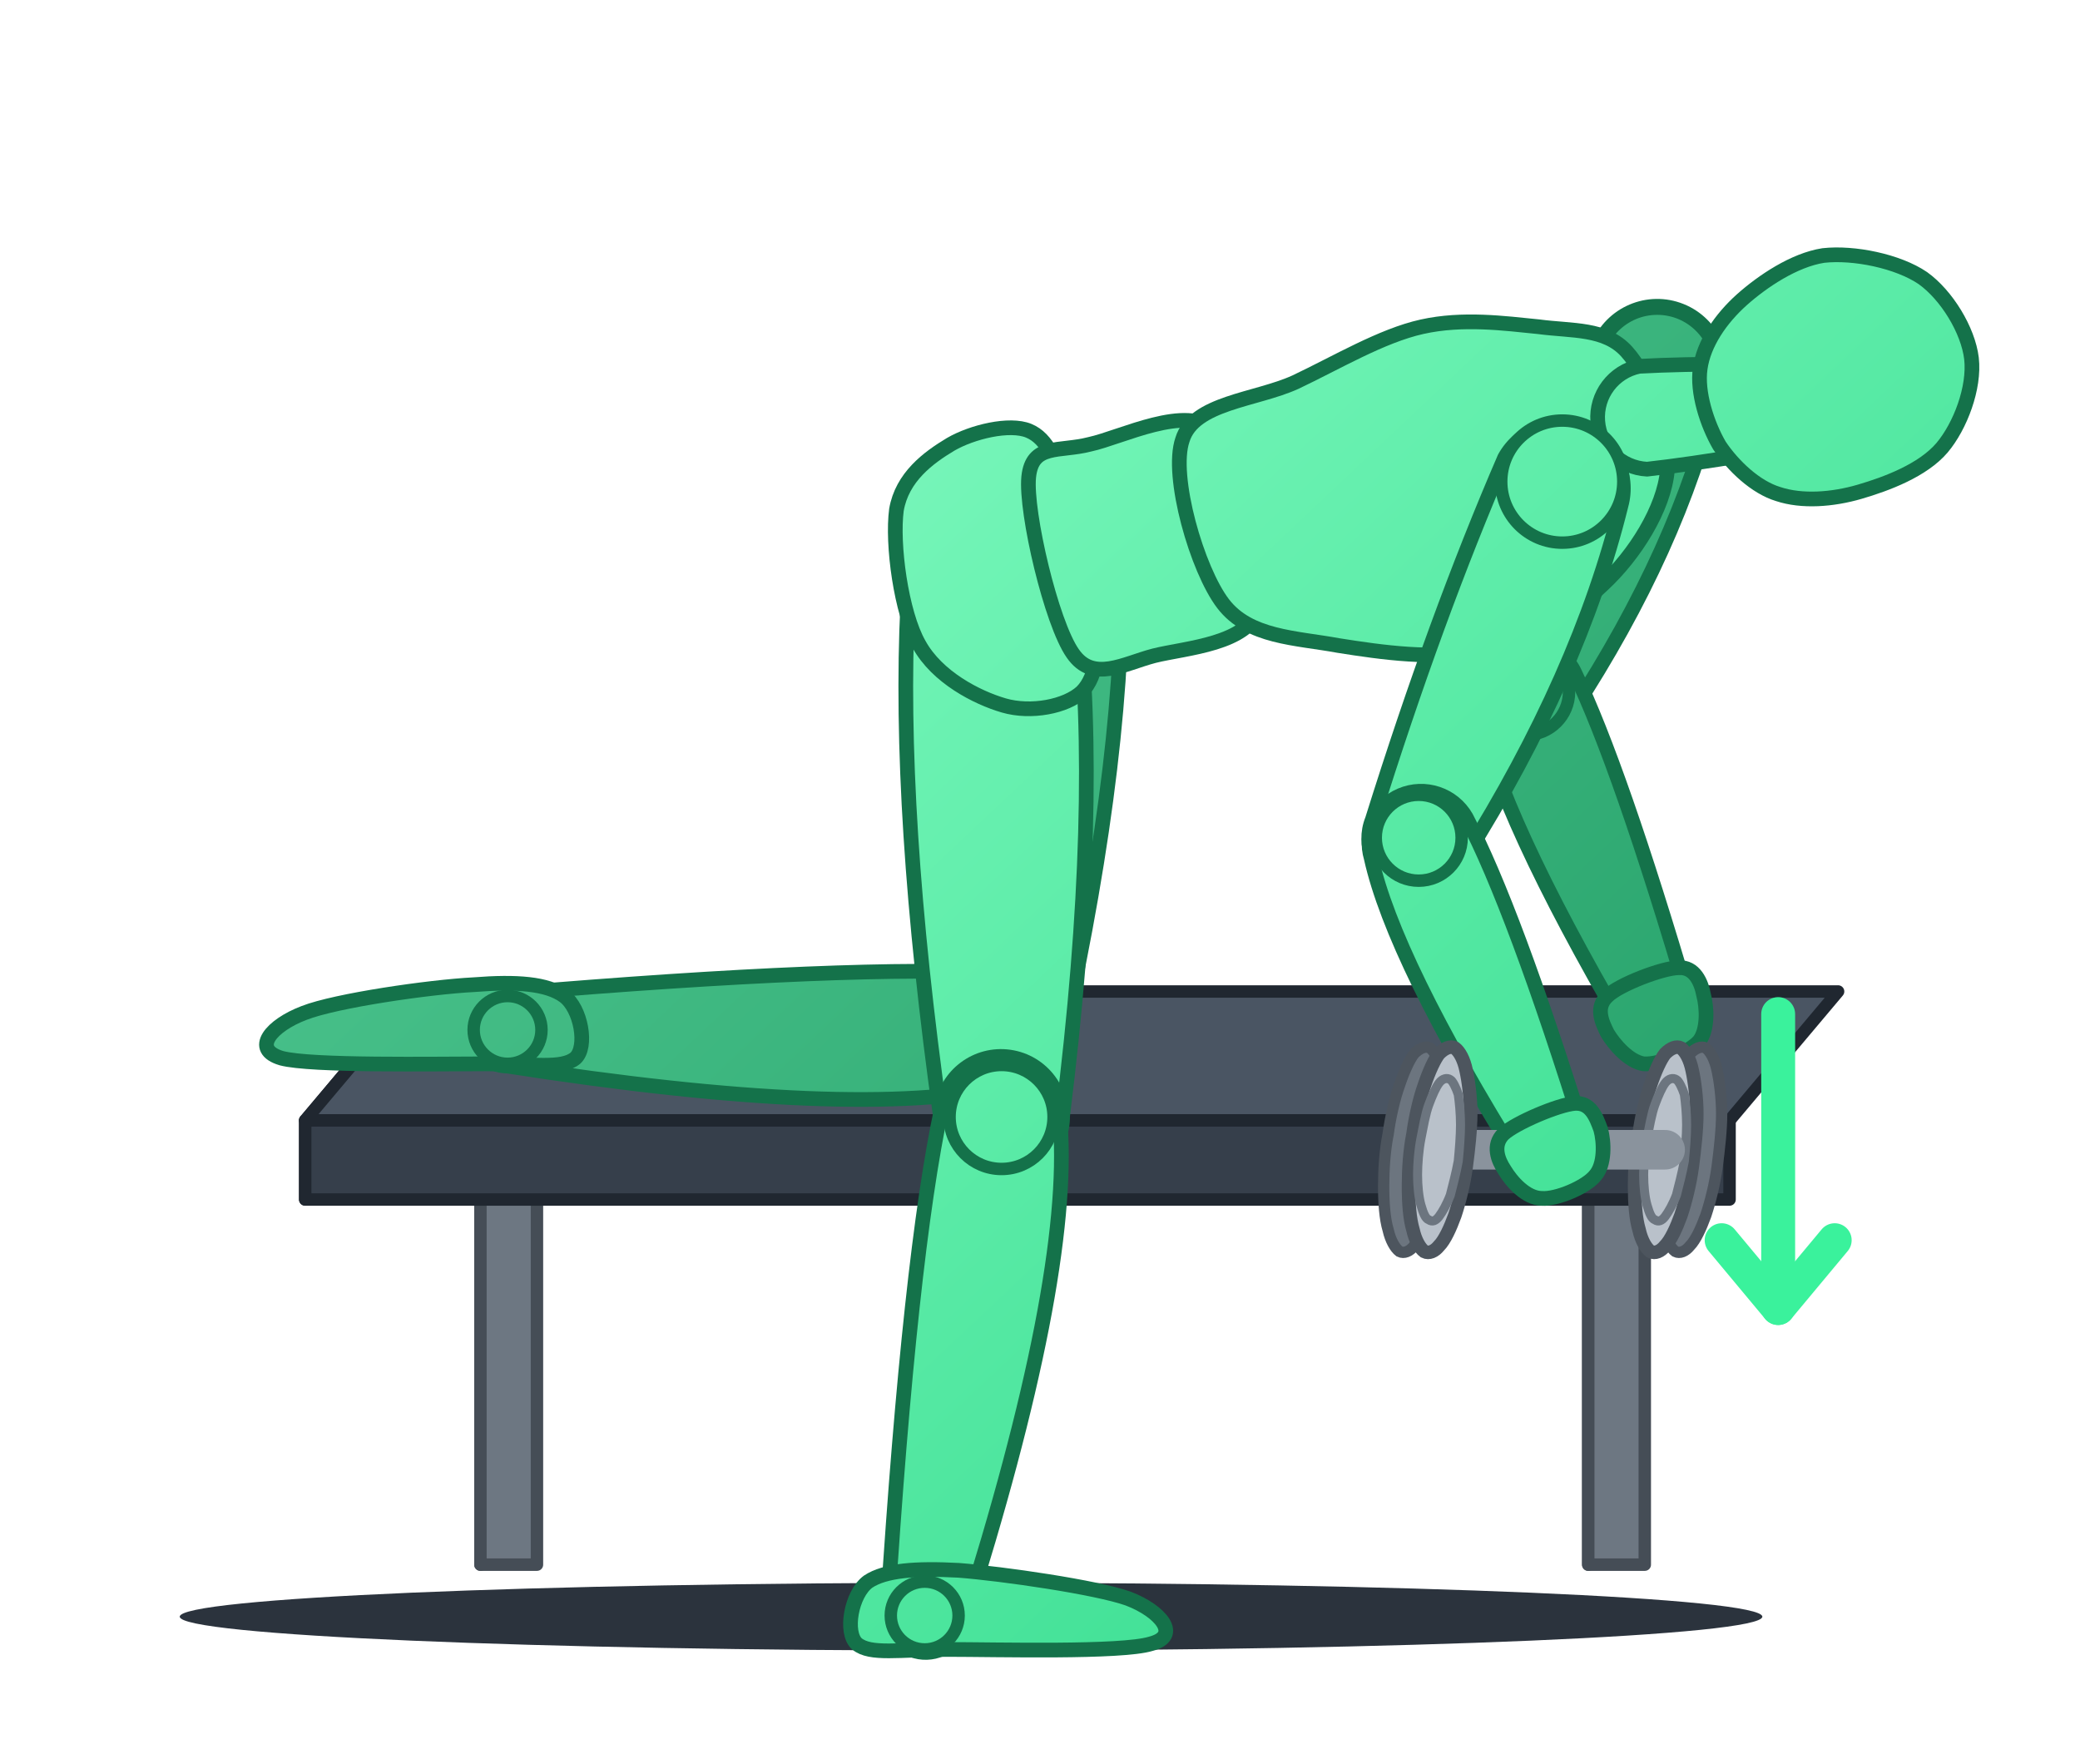
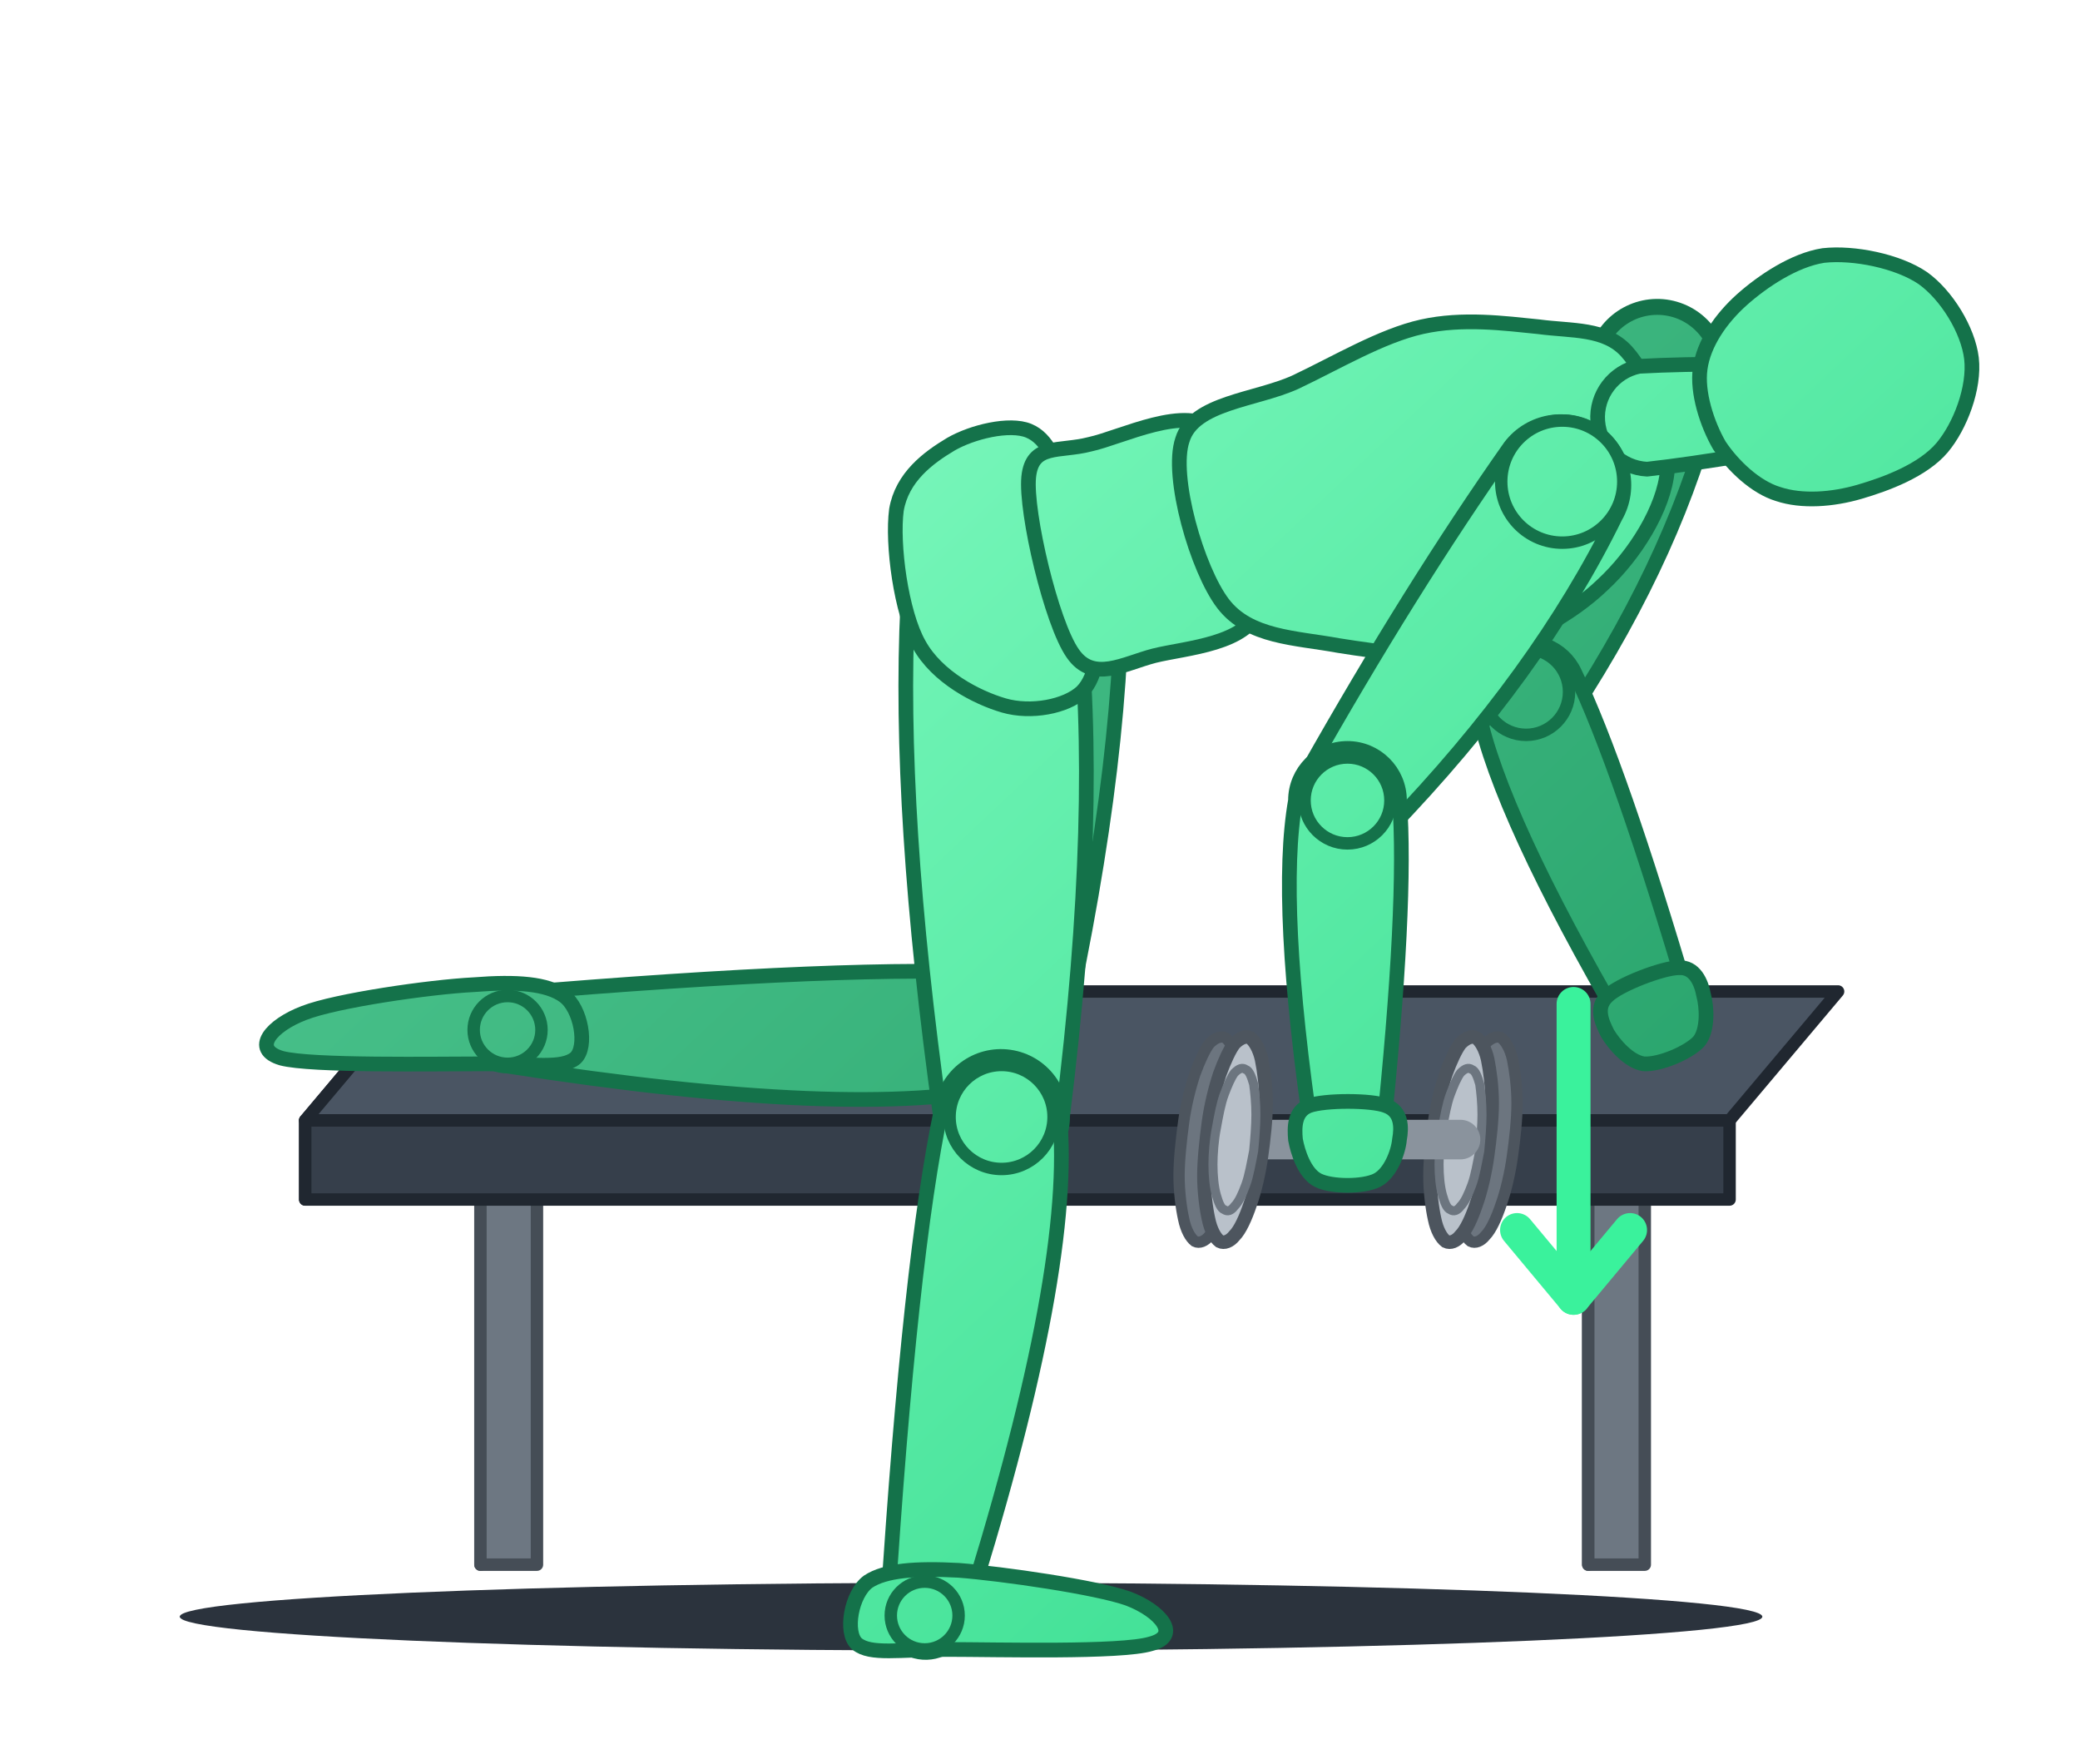
<svg xmlns="http://www.w3.org/2000/svg" class="guide-figure" viewBox="14 80 184 156" role="img" aria-label="One-arm dumbbell row, Return: Lower until your arm straightens, then repeat on the other side after your set.">
  <defs>
    <linearGradient id="one-arm-dumbbell-row-return-mint" gradientUnits="userSpaceOnUse" x1="14" y1="80" x2="161.2" y2="236">
      <stop offset="0" stop-color="#b4ffdc" />
      <stop offset="0.45" stop-color="#6ef3b4" />
      <stop offset="1" stop-color="#2fd98a" />
    </linearGradient>
    <linearGradient id="one-arm-dumbbell-row-return-far" gradientUnits="userSpaceOnUse" x1="14" y1="80" x2="161.2" y2="236">
      <stop offset="0" stop-color="#5fd6a0" />
      <stop offset="1" stop-color="#1e9a62" />
    </linearGradient>
  </defs>
  <ellipse class="g-ground" cx="99.9" cy="223" rx="70" ry="3" fill="#2b333d" />
  <g class="g-bench">
    <path d="M58.1 216.5 L56.5 218.4 L56.5 181.4 L58.1 179.5 Z" fill="#5b646e" stroke="#454d56" stroke-width="1.1" stroke-linejoin="round" />
    <path d="M56.5 218.4 L61.5 218.4 L61.5 181.4 L56.5 181.4 Z" fill="#6d7782" stroke="#454d56" stroke-width="1.1" stroke-linejoin="round" />
    <path d="M58.1 179.5 L63.1 179.5 L61.5 181.4 L56.5 181.4 Z" fill="#8c96a1" stroke="#454d56" stroke-width="1.1" stroke-linejoin="round" />
    <path d="M156.1 216.5 L154.5 218.4 L154.5 181.4 L156.1 179.5 Z" fill="#5b646e" stroke="#454d56" stroke-width="1.1" stroke-linejoin="round" />
    <path d="M154.5 218.4 L159.5 218.4 L159.5 181.4 L154.5 181.4 Z" fill="#6d7782" stroke="#454d56" stroke-width="1.1" stroke-linejoin="round" />
    <path d="M156.1 179.5 L161.1 179.5 L159.5 181.4 L154.5 181.4 Z" fill="#8c96a1" stroke="#454d56" stroke-width="1.1" stroke-linejoin="round" />
    <path d="M50.6 174.7 L41 186.1 L41 179.1 L50.6 167.7 Z" fill="#2f3742" stroke="#202730" stroke-width="1.1" stroke-linejoin="round" />
    <path d="M41 186.1 L167 186.1 L167 179.1 L41 179.1 Z" fill="#363f4b" stroke="#202730" stroke-width="1.1" stroke-linejoin="round" />
    <path d="M50.6 167.7 L176.6 167.7 L167 179.1 L41 179.1 Z" fill="#4a5563" stroke="#202730" stroke-width="1.1" stroke-linejoin="round" />
  </g>
  <path class="g-body" d="M99.3 127.5 Q96.7 144.6 97.7 170.7 A5.2 5.2 0 0 0 108.1 171.5 Q113.7 146 113.2 128.6 A7 7 0 0 0 99.3 127.5 Z" fill="url(#one-arm-dumbbell-row-return-far)" stroke="#14724a" stroke-width="1.3" stroke-linejoin="round" />
  <path class="g-body" d="M102.9 166.1 Q89.7 165.3 58.9 167.9 A3.2 3.2 0 0 0 58.9 174.3 Q89.7 179.1 102.9 176.1 A5 5 0 0 0 102.9 166.1 Z" fill="url(#one-arm-dumbbell-row-return-far)" stroke="#14724a" stroke-width="1.3" stroke-linejoin="round" />
  <path class="g-body" d="M63.9 168.1 C62.4 167 59.7 166.8 55.9 167.1 C52 167.3 43.7 168.5 40.9 169.6 C38 170.7 36.2 172.8 38.9 173.6 C41.5 174.3 52.5 174.1 56.9 174.1 C61.2 174.1 63.7 174.6 64.9 173.6 C66 172.6 65.4 169.2 63.9 168.1 Z" fill="url(#one-arm-dumbbell-row-return-far)" stroke="#14724a" stroke-width="1.3" stroke-linejoin="round" />
  <circle class="g-joint" cx="58.9" cy="171.1" r="3" fill="url(#one-arm-dumbbell-row-return-far)" stroke="#14724a" stroke-width="1.1" />
  <circle class="g-joint" cx="102.9" cy="171.1" r="4.6" fill="url(#one-arm-dumbbell-row-return-far)" stroke="#14724a" stroke-width="1.1" />
  <path class="g-body" d="M155.4 110.6 Q149.9 123.3 145 139.6 A4.4 4.4 0 0 0 153.1 142.9 Q162.5 128.5 165.8 114.8 A5.6 5.6 0 0 0 155.4 110.6 Z" fill="url(#one-arm-dumbbell-row-return-far)" stroke="#14724a" stroke-width="1.3" stroke-linejoin="round" />
  <circle class="g-joint" cx="160.6" cy="112.7" r="5.4" fill="url(#one-arm-dumbbell-row-return-far)" stroke="#14724a" stroke-width="1.1" />
  <path class="g-body" d="M144.8 143 Q146.7 152.1 157.6 170.8 A3.1 3.1 0 0 0 163.4 168.5 Q157.3 147.8 153.3 139.5 A4.6 4.6 0 0 0 144.8 143 Z" fill="url(#one-arm-dumbbell-row-return-far)" stroke="#14724a" stroke-width="1.3" stroke-linejoin="round" />
  <circle class="g-joint" cx="149" cy="141.2" r="3.8" fill="url(#one-arm-dumbbell-row-return-far)" stroke="#14724a" stroke-width="1.1" />
  <path class="g-body" d="M156.2 171.4 C156.8 172.4 158.1 173.9 159.4 174.1 C160.8 174.2 163.4 173.1 164.3 172.1 C165.1 171.1 165 169.1 164.7 168 C164.5 166.9 163.9 165.5 162.5 165.6 C161.1 165.6 157.2 167.1 156.2 168.1 C155.1 169.1 155.7 170.4 156.2 171.4 Z" fill="url(#one-arm-dumbbell-row-return-far)" stroke="#14724a" stroke-width="1.3" stroke-linejoin="round" />
  <path class="g-body" d="M94.3 133.5 Q93.4 151.7 97.2 178.8 A5.4 5.4 0 0 0 108 178.7 Q111.4 151.4 109.3 133.3 A7.5 7.5 0 0 0 94.3 133.5 Z" fill="url(#one-arm-dumbbell-row-return-mint)" stroke="#14724a" stroke-width="1.3" stroke-linejoin="round" />
  <path class="g-body" d="M97.3 178 Q94.5 191.1 92.5 222.4 A3.4 3.4 0 0 0 99.2 223.5 Q108.8 193.3 107.8 179.5 A5.3 5.3 0 0 0 97.3 178 Z" fill="url(#one-arm-dumbbell-row-return-mint)" stroke="#14724a" stroke-width="1.3" stroke-linejoin="round" />
  <path class="g-body" d="M90.8 219.9 C92.3 218.9 95 218.7 98.8 218.9 C102.7 219.2 111 220.4 113.8 221.4 C116.7 222.5 118.5 224.7 115.8 225.4 C113.2 226.2 102.2 225.9 97.8 225.9 C93.5 225.9 91 226.4 89.8 225.4 C88.7 224.4 89.3 221 90.8 219.9 Z" fill="url(#one-arm-dumbbell-row-return-mint)" stroke="#14724a" stroke-width="1.3" stroke-linejoin="round" />
  <circle class="g-joint" cx="95.8" cy="222.9" r="3" fill="url(#one-arm-dumbbell-row-return-mint)" stroke="#14724a" stroke-width="1.1" />
  <circle class="g-joint" cx="102.6" cy="178.8" r="4.6" fill="url(#one-arm-dumbbell-row-return-mint)" stroke="#14724a" stroke-width="1.1" />
  <path class="g-body" d="M105 118.1 C103.3 117.4 100 118.2 98.1 119.3 C96.1 120.5 93.8 122.2 93.3 125.1 C92.9 128.1 93.7 134.2 95.3 137 C96.9 139.9 100.4 141.7 102.8 142.4 C105.2 143.1 108.3 142.5 109.7 141.2 C111.1 139.8 111.3 137.1 111 134.1 C110.8 131.2 109.4 126.1 108.4 123.5 C107.4 120.8 106.7 118.8 105 118.1 Z" fill="url(#one-arm-dumbbell-row-return-mint)" stroke="#14724a" stroke-width="1.3" stroke-linejoin="round" />
  <path class="g-body" d="M121.5 118.1 C119 115.7 113.2 118.7 110.4 119.3 C107.7 120 105.3 119.2 105 122.2 C104.7 125.3 107 135.1 108.9 137.8 C110.7 140.4 113.4 138.7 116.1 138 C118.9 137.3 124.5 137 125.4 133.7 C126.2 130.3 124 120.5 121.5 118.1 Z" fill="url(#one-arm-dumbbell-row-return-mint)" stroke="#14724a" stroke-width="1.3" stroke-linejoin="round" />
  <path class="g-body" d="M150.1 108.9 C147.1 108.6 143.4 108.1 139.8 108.9 C136.2 109.7 132.2 112.1 128.6 113.8 C125.1 115.4 119.6 115.6 118.6 118.9 C117.5 122.1 119.9 130.4 122.2 133.4 C124.5 136.4 128.6 136.4 132.4 137.1 C136.2 137.7 141 138.4 144.9 137.5 C148.8 136.7 153 134.4 155.8 131.7 C158.6 129.1 161.2 125 161.5 121.6 C161.8 118.1 159.8 113.2 157.9 111.1 C156 109 153.1 109.3 150.1 108.9 Z" fill="url(#one-arm-dumbbell-row-return-mint)" stroke="#14724a" stroke-width="1.3" stroke-linejoin="round" />
  <path class="g-body" d="M159.7 121.5 Q163.3 121.1 168.7 120.2 A4 4 0 0 0 168.1 112.2 Q162.6 112.2 159 112.4 A4.6 4.6 0 0 0 159.7 121.5 Z" fill="url(#one-arm-dumbbell-row-return-mint)" stroke="#14724a" stroke-width="1.3" stroke-linejoin="round" />
  <path class="g-body" d="M168.1 106.5 C169.9 104.9 172.7 103 175.3 102.6 C178 102.3 181.9 103.1 184.1 104.6 C186.2 106.1 188.1 109.2 188.4 111.7 C188.7 114.3 187.4 117.7 185.8 119.6 C184.1 121.6 180.9 122.8 178.5 123.5 C176.1 124.2 173.4 124.4 171.3 123.7 C169.3 123.1 167.3 121.2 166.1 119.4 C165 117.5 164.1 114.7 164.4 112.6 C164.7 110.4 166.2 108.2 168.1 106.5 Z" fill="url(#one-arm-dumbbell-row-return-mint)" stroke="#14724a" stroke-width="1.3" stroke-linejoin="round" />
-   <path class="g-body" d="M147.1 120.5 Q141 134.6 135.4 152.5 A4.4 4.4 0 0 0 143.6 155.8 Q153.7 139.7 157.4 124.7 A5.6 5.6 0 0 0 147.1 120.5 Z" fill="url(#one-arm-dumbbell-row-return-mint)" stroke="#14724a" stroke-width="1.3" stroke-linejoin="round" />
+   <path class="g-body" d="M147.6 119.5 Q138.8 132 129.6 148.3 A4.4 4.4 0 0 0 136.9 153.3 Q150.1 139.6 156.9 125.7 A5.6 5.6 0 0 0 147.6 119.5 Z" fill="url(#one-arm-dumbbell-row-return-mint)" stroke="#14724a" stroke-width="1.3" stroke-linejoin="round" />
  <circle class="g-joint" cx="152.2" cy="122.6" r="5.4" fill="url(#one-arm-dumbbell-row-return-mint)" stroke="#14724a" stroke-width="1.1" />
-   <path class="g-body" d="M135.3 155.9 Q137.3 164.9 148.5 182.9 A3.1 3.1 0 0 0 154.2 180.5 Q147.9 160.3 143.7 152.3 A4.6 4.6 0 0 0 135.3 155.9 Z" fill="url(#one-arm-dumbbell-row-return-mint)" stroke="#14724a" stroke-width="1.3" stroke-linejoin="round" />
-   <circle class="g-joint" cx="139.5" cy="154.1" r="3.8" fill="url(#one-arm-dumbbell-row-return-mint)" stroke="#14724a" stroke-width="1.1" />
+   <path class="g-body" d="M128.6 150.8 Q127 159.8 130.1 180.8 A3.1 3.1 0 0 0 136.3 180.8 Q138.5 159.8 137.8 150.8 A4.6 4.6 0 0 0 128.6 150.8 Z" fill="url(#one-arm-dumbbell-row-return-mint)" stroke="#14724a" stroke-width="1.3" stroke-linejoin="round" />
+   <circle class="g-joint" cx="133.2" cy="150.8" r="3.8" fill="url(#one-arm-dumbbell-row-return-mint)" stroke="#14724a" stroke-width="1.1" />
  <g class="g-dumbbell">
-     <path class="g-metal" d="M160.8 184.9 C160.8 186.4 160.9 187.8 161.2 188.8 C161.4 189.7 161.8 190.4 162.2 190.7 C162.6 190.9 163.1 190.7 163.5 190.2 C164 189.7 164.5 188.6 164.9 187.5 C165.3 186.3 165.7 184.7 165.9 183.2 C166.1 181.7 166.3 179.9 166.3 178.5 C166.3 177.1 166.1 175.6 165.9 174.7 C165.7 173.7 165.3 173 164.9 172.7 C164.5 172.5 164 172.7 163.5 173.2 C163.1 173.7 162.6 174.8 162.2 176 C161.8 177.1 161.4 178.8 161.2 180.3 C160.9 181.8 160.8 183.5 160.8 184.9 Z" fill="#6c757f" stroke="#4d555e" stroke-width="1" />
-     <path class="g-metal" d="M158.6 184.9 C158.6 186.4 158.7 187.8 159 188.8 C159.2 189.7 159.6 190.4 160 190.7 C160.4 190.9 160.9 190.7 161.3 190.2 C161.8 189.7 162.3 188.6 162.7 187.5 C163.1 186.3 163.5 184.7 163.7 183.2 C163.9 181.7 164.1 179.9 164.1 178.5 C164.1 177.1 163.9 175.6 163.7 174.7 C163.5 173.7 163.1 173 162.7 172.7 C162.3 172.5 161.8 172.7 161.3 173.2 C160.9 173.7 160.4 174.8 160 176 C159.6 177.1 159.2 178.8 159 180.3 C158.7 181.8 158.6 183.5 158.6 184.9 Z" fill="#b9c1ca" stroke="#4d555e" stroke-width="1.2" />
-     <path d="M159.4 183.9 C159.4 184.9 159.5 185.9 159.7 186.6 C159.9 187.3 160.1 187.8 160.4 187.9 C160.7 188.1 161 188 161.3 187.6 C161.6 187.2 162 186.5 162.3 185.7 C162.5 184.9 162.8 183.8 163 182.7 C163.1 181.7 163.2 180.4 163.2 179.5 C163.2 178.5 163.1 177.5 163 176.8 C162.8 176.2 162.5 175.6 162.3 175.5 C162 175.3 161.6 175.4 161.3 175.8 C161 176.2 160.7 176.9 160.4 177.7 C160.1 178.5 159.9 179.7 159.7 180.7 C159.5 181.7 159.4 183 159.4 183.9 Z" fill="none" stroke="#6c757f" stroke-width="0.8" />
-     <line class="g-handle" x1="161.3" y1="181.7" x2="141.3" y2="181.7" stroke="#8a939d" stroke-width="3.5" stroke-linecap="round" />
-     <path class="g-metal" d="M136.4 184.9 C136.4 186.4 136.5 187.8 136.8 188.8 C137 189.7 137.4 190.4 137.8 190.7 C138.2 190.9 138.7 190.7 139.1 190.2 C139.6 189.7 140.1 188.6 140.5 187.5 C140.9 186.3 141.3 184.7 141.5 183.2 C141.7 181.7 141.9 179.9 141.9 178.5 C141.9 177.1 141.7 175.6 141.5 174.7 C141.3 173.7 140.9 173 140.5 172.7 C140.1 172.5 139.6 172.7 139.1 173.2 C138.7 173.7 138.2 174.8 137.8 176 C137.4 177.1 137 178.8 136.8 180.3 C136.5 181.8 136.4 183.5 136.4 184.9 Z" fill="#6c757f" stroke="#4d555e" stroke-width="1" />
-     <path class="g-metal" d="M138.6 184.9 C138.6 186.4 138.7 187.8 139 188.8 C139.2 189.7 139.6 190.4 140 190.7 C140.4 190.9 140.9 190.7 141.3 190.2 C141.8 189.7 142.3 188.6 142.7 187.5 C143.1 186.3 143.5 184.7 143.7 183.2 C143.9 181.7 144.1 179.9 144.1 178.5 C144.1 177.1 143.9 175.6 143.7 174.7 C143.5 173.7 143.1 173 142.7 172.7 C142.3 172.5 141.8 172.7 141.3 173.2 C140.9 173.7 140.4 174.8 140 176 C139.6 177.1 139.2 178.8 139 180.3 C138.7 181.8 138.6 183.5 138.6 184.9 Z" fill="#b9c1ca" stroke="#4d555e" stroke-width="1.2" />
-     <path d="M139.4 183.9 C139.4 184.9 139.5 185.9 139.7 186.6 C139.9 187.3 140.1 187.8 140.4 187.9 C140.7 188.1 141 188 141.3 187.6 C141.6 187.2 142 186.5 142.3 185.7 C142.5 184.9 142.8 183.8 143 182.7 C143.1 181.7 143.2 180.4 143.2 179.5 C143.2 178.5 143.1 177.5 143 176.8 C142.8 176.2 142.5 175.6 142.3 175.5 C142 175.3 141.6 175.4 141.3 175.8 C141 176.2 140.7 176.9 140.4 177.7 C140.1 178.5 139.9 179.7 139.7 180.7 C139.5 181.7 139.4 183 139.4 183.9 Z" fill="none" stroke="#6c757f" stroke-width="0.8" />
+     <path class="g-metal" d="M142.7 184 C142.7 185.4 142.9 186.9 143.1 187.8 C143.3 188.8 143.7 189.5 144.1 189.8 C144.5 190 145 189.8 145.4 189.3 C145.9 188.8 146.4 187.7 146.8 186.5 C147.2 185.4 147.6 183.7 147.8 182.2 C148 180.8 148.2 179 148.2 177.6 C148.2 176.1 148 174.7 147.8 173.7 C147.6 172.8 147.2 172.1 146.8 171.8 C146.4 171.6 145.9 171.8 145.4 172.3 C145 172.8 144.5 173.9 144.1 175 C143.7 176.2 143.3 177.8 143.1 179.3 C142.9 180.8 142.7 182.6 142.7 184 Z" fill="#6c757f" stroke="#4d555e" stroke-width="1" />
+     <path class="g-metal" d="M140.5 184 C140.5 185.4 140.7 186.9 140.9 187.8 C141.1 188.8 141.5 189.5 141.9 189.8 C142.3 190 142.8 189.8 143.2 189.3 C143.7 188.8 144.2 187.7 144.6 186.5 C145 185.4 145.4 183.7 145.6 182.2 C145.8 180.8 146 179 146 177.6 C146 176.1 145.8 174.7 145.6 173.7 C145.4 172.8 145 172.1 144.6 171.8 C144.2 171.6 143.7 171.8 143.2 172.3 C142.8 172.8 142.3 173.9 141.9 175 C141.5 176.2 141.1 177.8 140.9 179.3 C140.7 180.8 140.5 182.6 140.5 184 Z" fill="#b9c1ca" stroke="#4d555e" stroke-width="1.2" />
+     <path d="M141.3 183 C141.3 184 141.4 185 141.6 185.7 C141.8 186.4 142 186.9 142.3 187 C142.6 187.2 142.9 187.1 143.2 186.7 C143.6 186.3 143.9 185.6 144.2 184.8 C144.5 184 144.7 182.8 144.9 181.8 C145 180.8 145.1 179.5 145.1 178.6 C145.1 177.6 145 176.6 144.9 175.9 C144.7 175.2 144.5 174.7 144.2 174.6 C143.9 174.4 143.6 174.5 143.2 174.9 C142.9 175.3 142.6 176 142.3 176.8 C142 177.6 141.8 178.7 141.6 179.8 C141.4 180.8 141.3 182.1 141.3 183 Z" fill="none" stroke="#6c757f" stroke-width="0.8" />
+     <line class="g-handle" x1="143.2" y1="180.8" x2="123.2" y2="180.8" stroke="#8a939d" stroke-width="3.5" stroke-linecap="round" />
+     <path class="g-metal" d="M118.3 184 C118.3 185.4 118.5 186.9 118.7 187.8 C118.9 188.8 119.3 189.5 119.7 189.8 C120.1 190 120.6 189.8 121 189.3 C121.5 188.8 122 187.7 122.4 186.5 C122.8 185.4 123.2 183.7 123.4 182.2 C123.6 180.8 123.8 179 123.8 177.6 C123.8 176.1 123.6 174.7 123.4 173.7 C123.2 172.8 122.8 172.1 122.4 171.8 C122 171.6 121.5 171.8 121 172.3 C120.6 172.8 120.1 173.9 119.7 175 C119.3 176.2 118.9 177.8 118.7 179.3 C118.5 180.8 118.3 182.6 118.3 184 Z" fill="#6c757f" stroke="#4d555e" stroke-width="1" />
+     <path class="g-metal" d="M120.5 184 C120.5 185.4 120.7 186.9 120.9 187.8 C121.1 188.8 121.5 189.5 121.9 189.8 C122.3 190 122.8 189.8 123.2 189.3 C123.7 188.8 124.2 187.7 124.6 186.5 C125 185.4 125.4 183.7 125.6 182.2 C125.8 180.8 126 179 126 177.6 C126 176.1 125.8 174.7 125.6 173.7 C125.4 172.8 125 172.1 124.6 171.8 C124.2 171.6 123.7 171.8 123.2 172.3 C122.8 172.8 122.3 173.9 121.9 175 C121.5 176.2 121.1 177.8 120.9 179.3 C120.7 180.8 120.5 182.6 120.5 184 Z" fill="#b9c1ca" stroke="#4d555e" stroke-width="1.2" />
+     <path d="M121.3 183 C121.3 184 121.4 185 121.6 185.7 C121.8 186.4 122 186.9 122.3 187 C122.6 187.2 122.9 187.1 123.2 186.7 C123.6 186.3 123.9 185.6 124.2 184.8 C124.5 184 124.7 182.8 124.9 181.8 C125 180.8 125.1 179.5 125.1 178.6 C125.1 177.6 125 176.6 124.9 175.9 C124.7 175.2 124.5 174.7 124.2 174.6 C123.9 174.4 123.6 174.5 123.2 174.9 C122.9 175.3 122.6 176 122.3 176.8 C122 177.6 121.8 178.7 121.6 179.8 C121.4 180.8 121.3 182.1 121.3 183 Z" fill="none" stroke="#6c757f" stroke-width="0.8" />
  </g>
-   <path class="g-body" d="M147.1 183.5 C147.7 184.5 149 186 150.4 186 C151.7 186.1 154.3 185 155.1 184 C156 183 155.9 181 155.6 179.9 C155.2 178.8 154.7 177.5 153.3 177.6 C151.9 177.7 148.1 179.3 147 180.3 C146 181.3 146.5 182.6 147.1 183.5 Z" fill="url(#one-arm-dumbbell-row-return-mint)" stroke="#14724a" stroke-width="1.3" stroke-linejoin="round" />
+   <path class="g-body" d="M128.6 180.8 C128.8 181.9 129.4 183.8 130.6 184.4 C131.8 185 134.6 185 135.8 184.4 C137 183.8 137.7 181.9 137.8 180.8 C138 179.7 138 178.3 136.6 177.8 C135.3 177.3 131.2 177.3 129.8 177.8 C128.5 178.3 128.5 179.7 128.6 180.8 Z" fill="url(#one-arm-dumbbell-row-return-mint)" stroke="#14724a" stroke-width="1.3" stroke-linejoin="round" />
  <g class="g-arrow" stroke="#3af29c">
-     <path d="M171.3 169.7 L171.3 195.7" fill="none" stroke-width="3" stroke-linecap="round" />
-     <path d="M166.3 189.7 L171.3 195.7 L176.3 189.7" fill="none" stroke-width="3" stroke-linecap="round" stroke-linejoin="round" />
+     <path d="M153.2 168.8 L153.2 194.8" fill="none" stroke-width="3" stroke-linecap="round" />
+     <path d="M148.2 188.8 L153.2 194.8 L158.2 188.8" fill="none" stroke-width="3" stroke-linecap="round" stroke-linejoin="round" />
  </g>
</svg>
